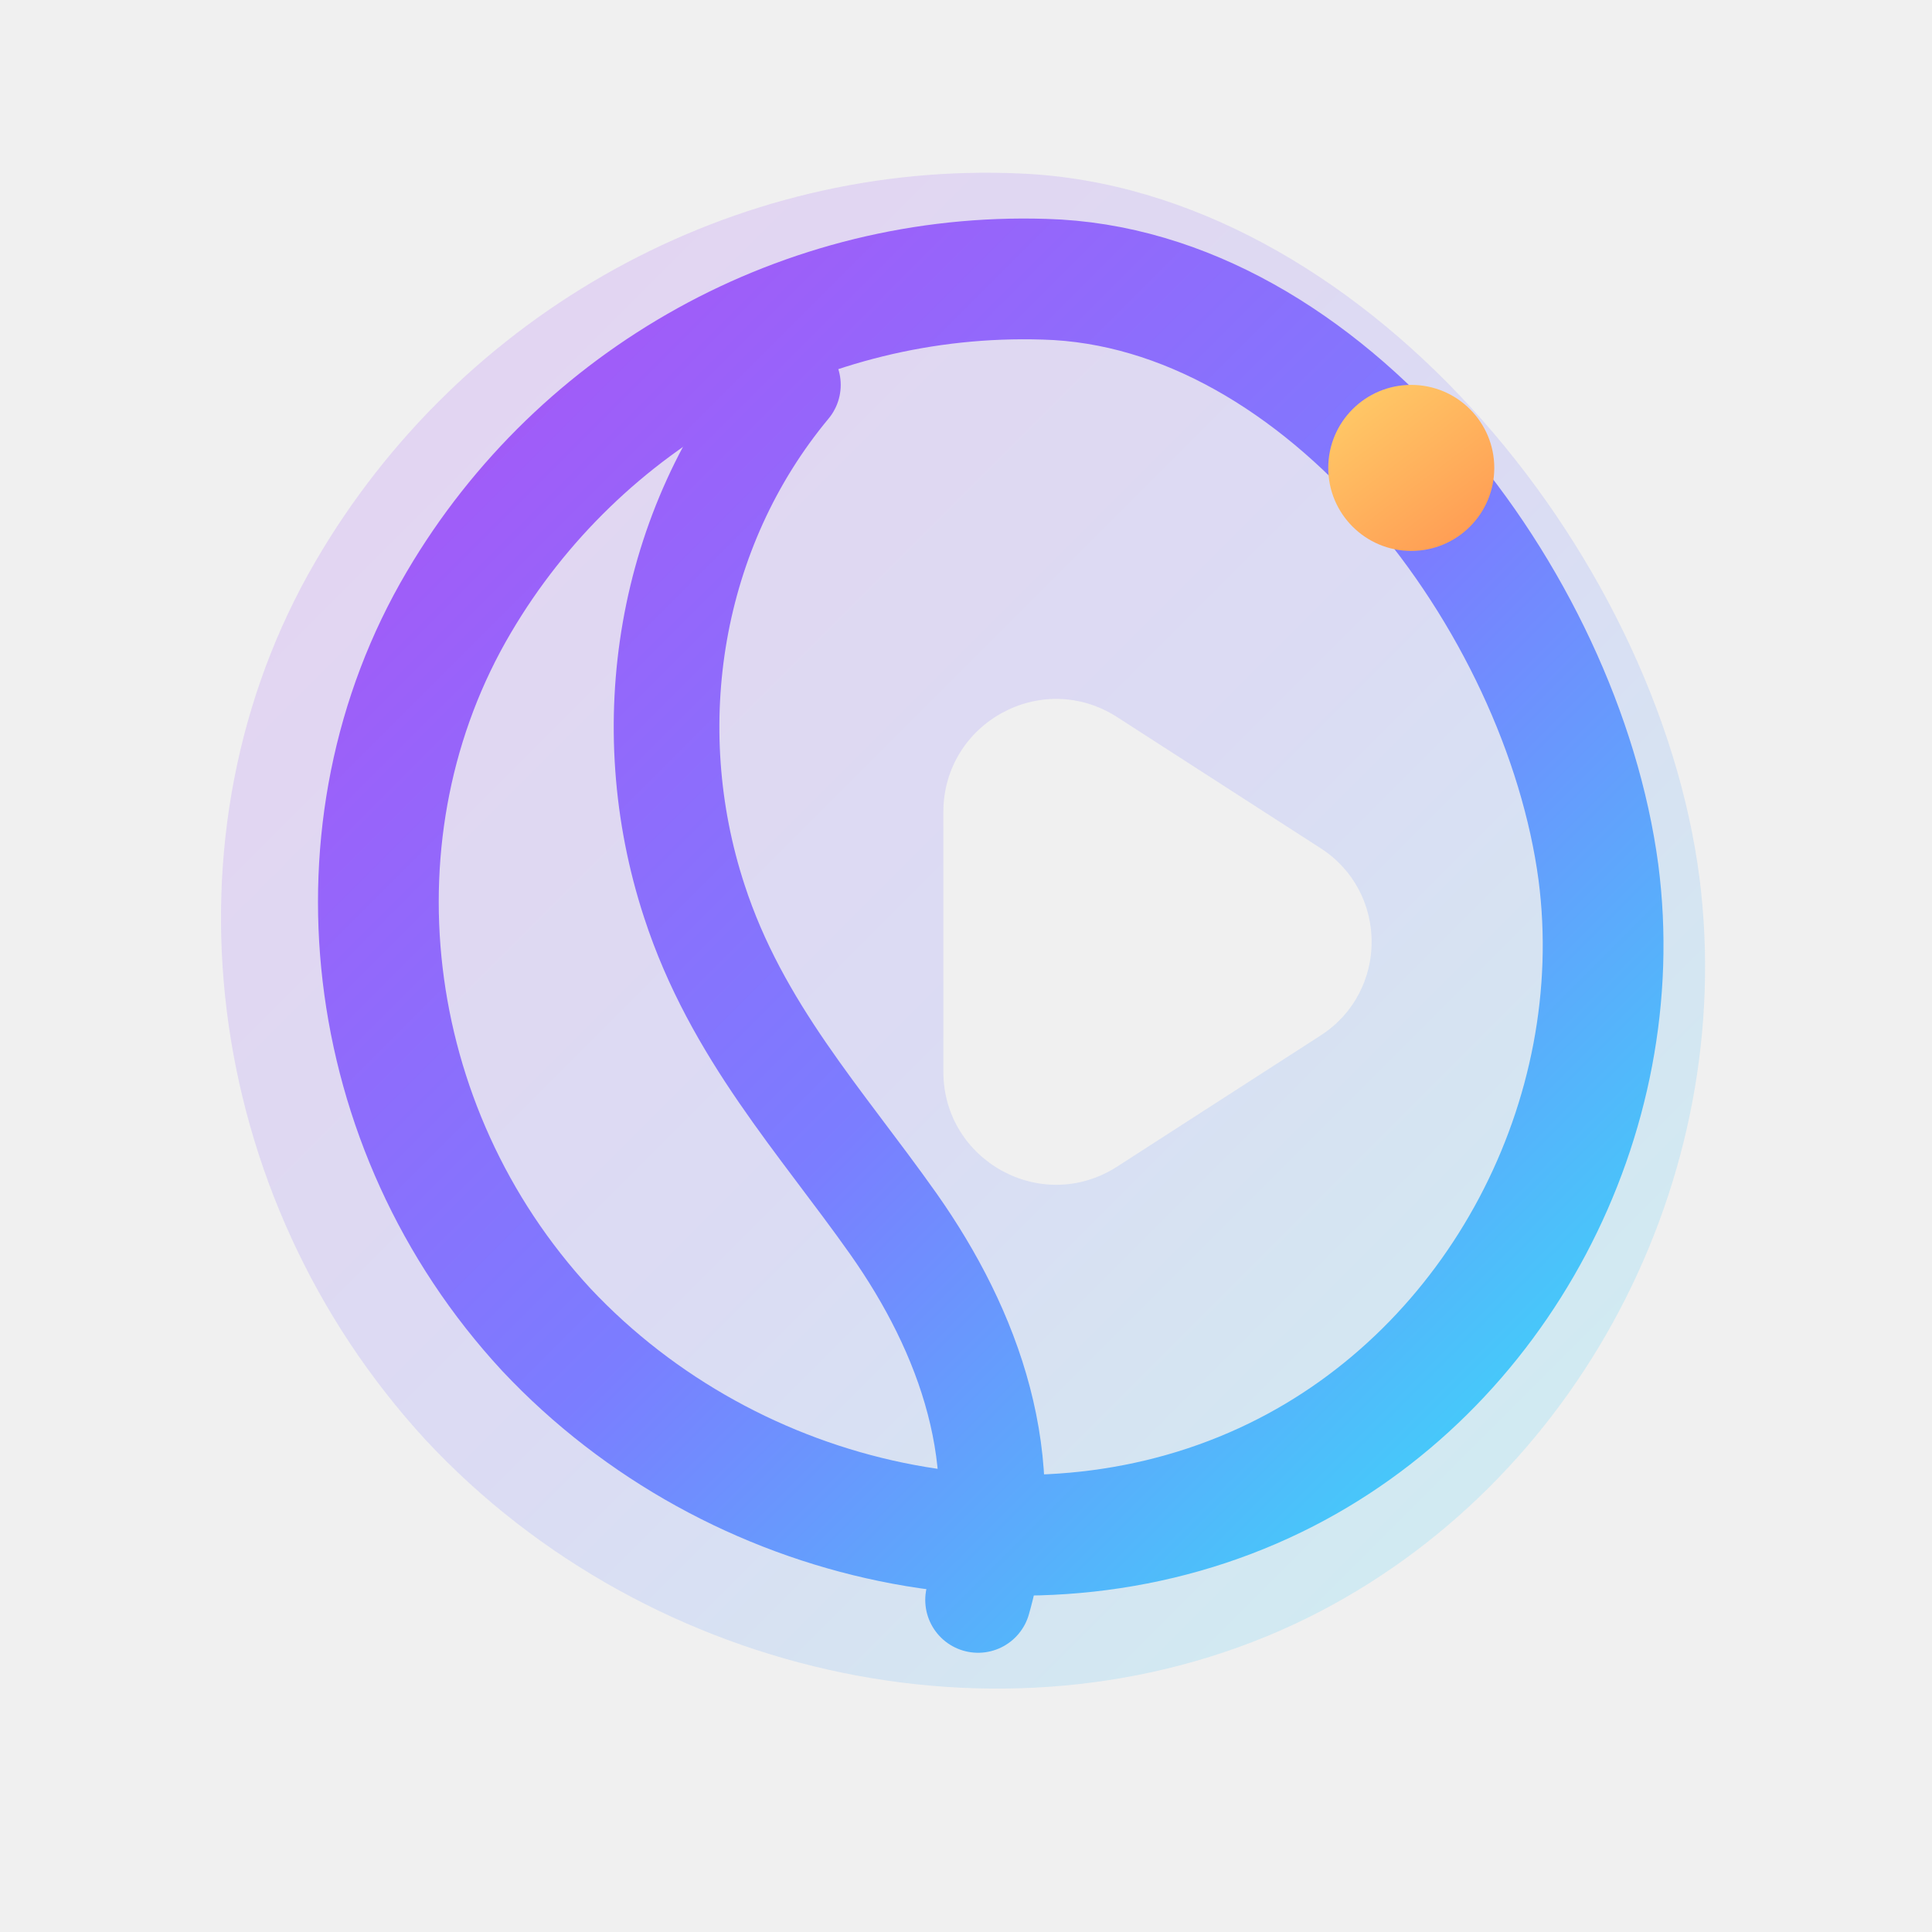
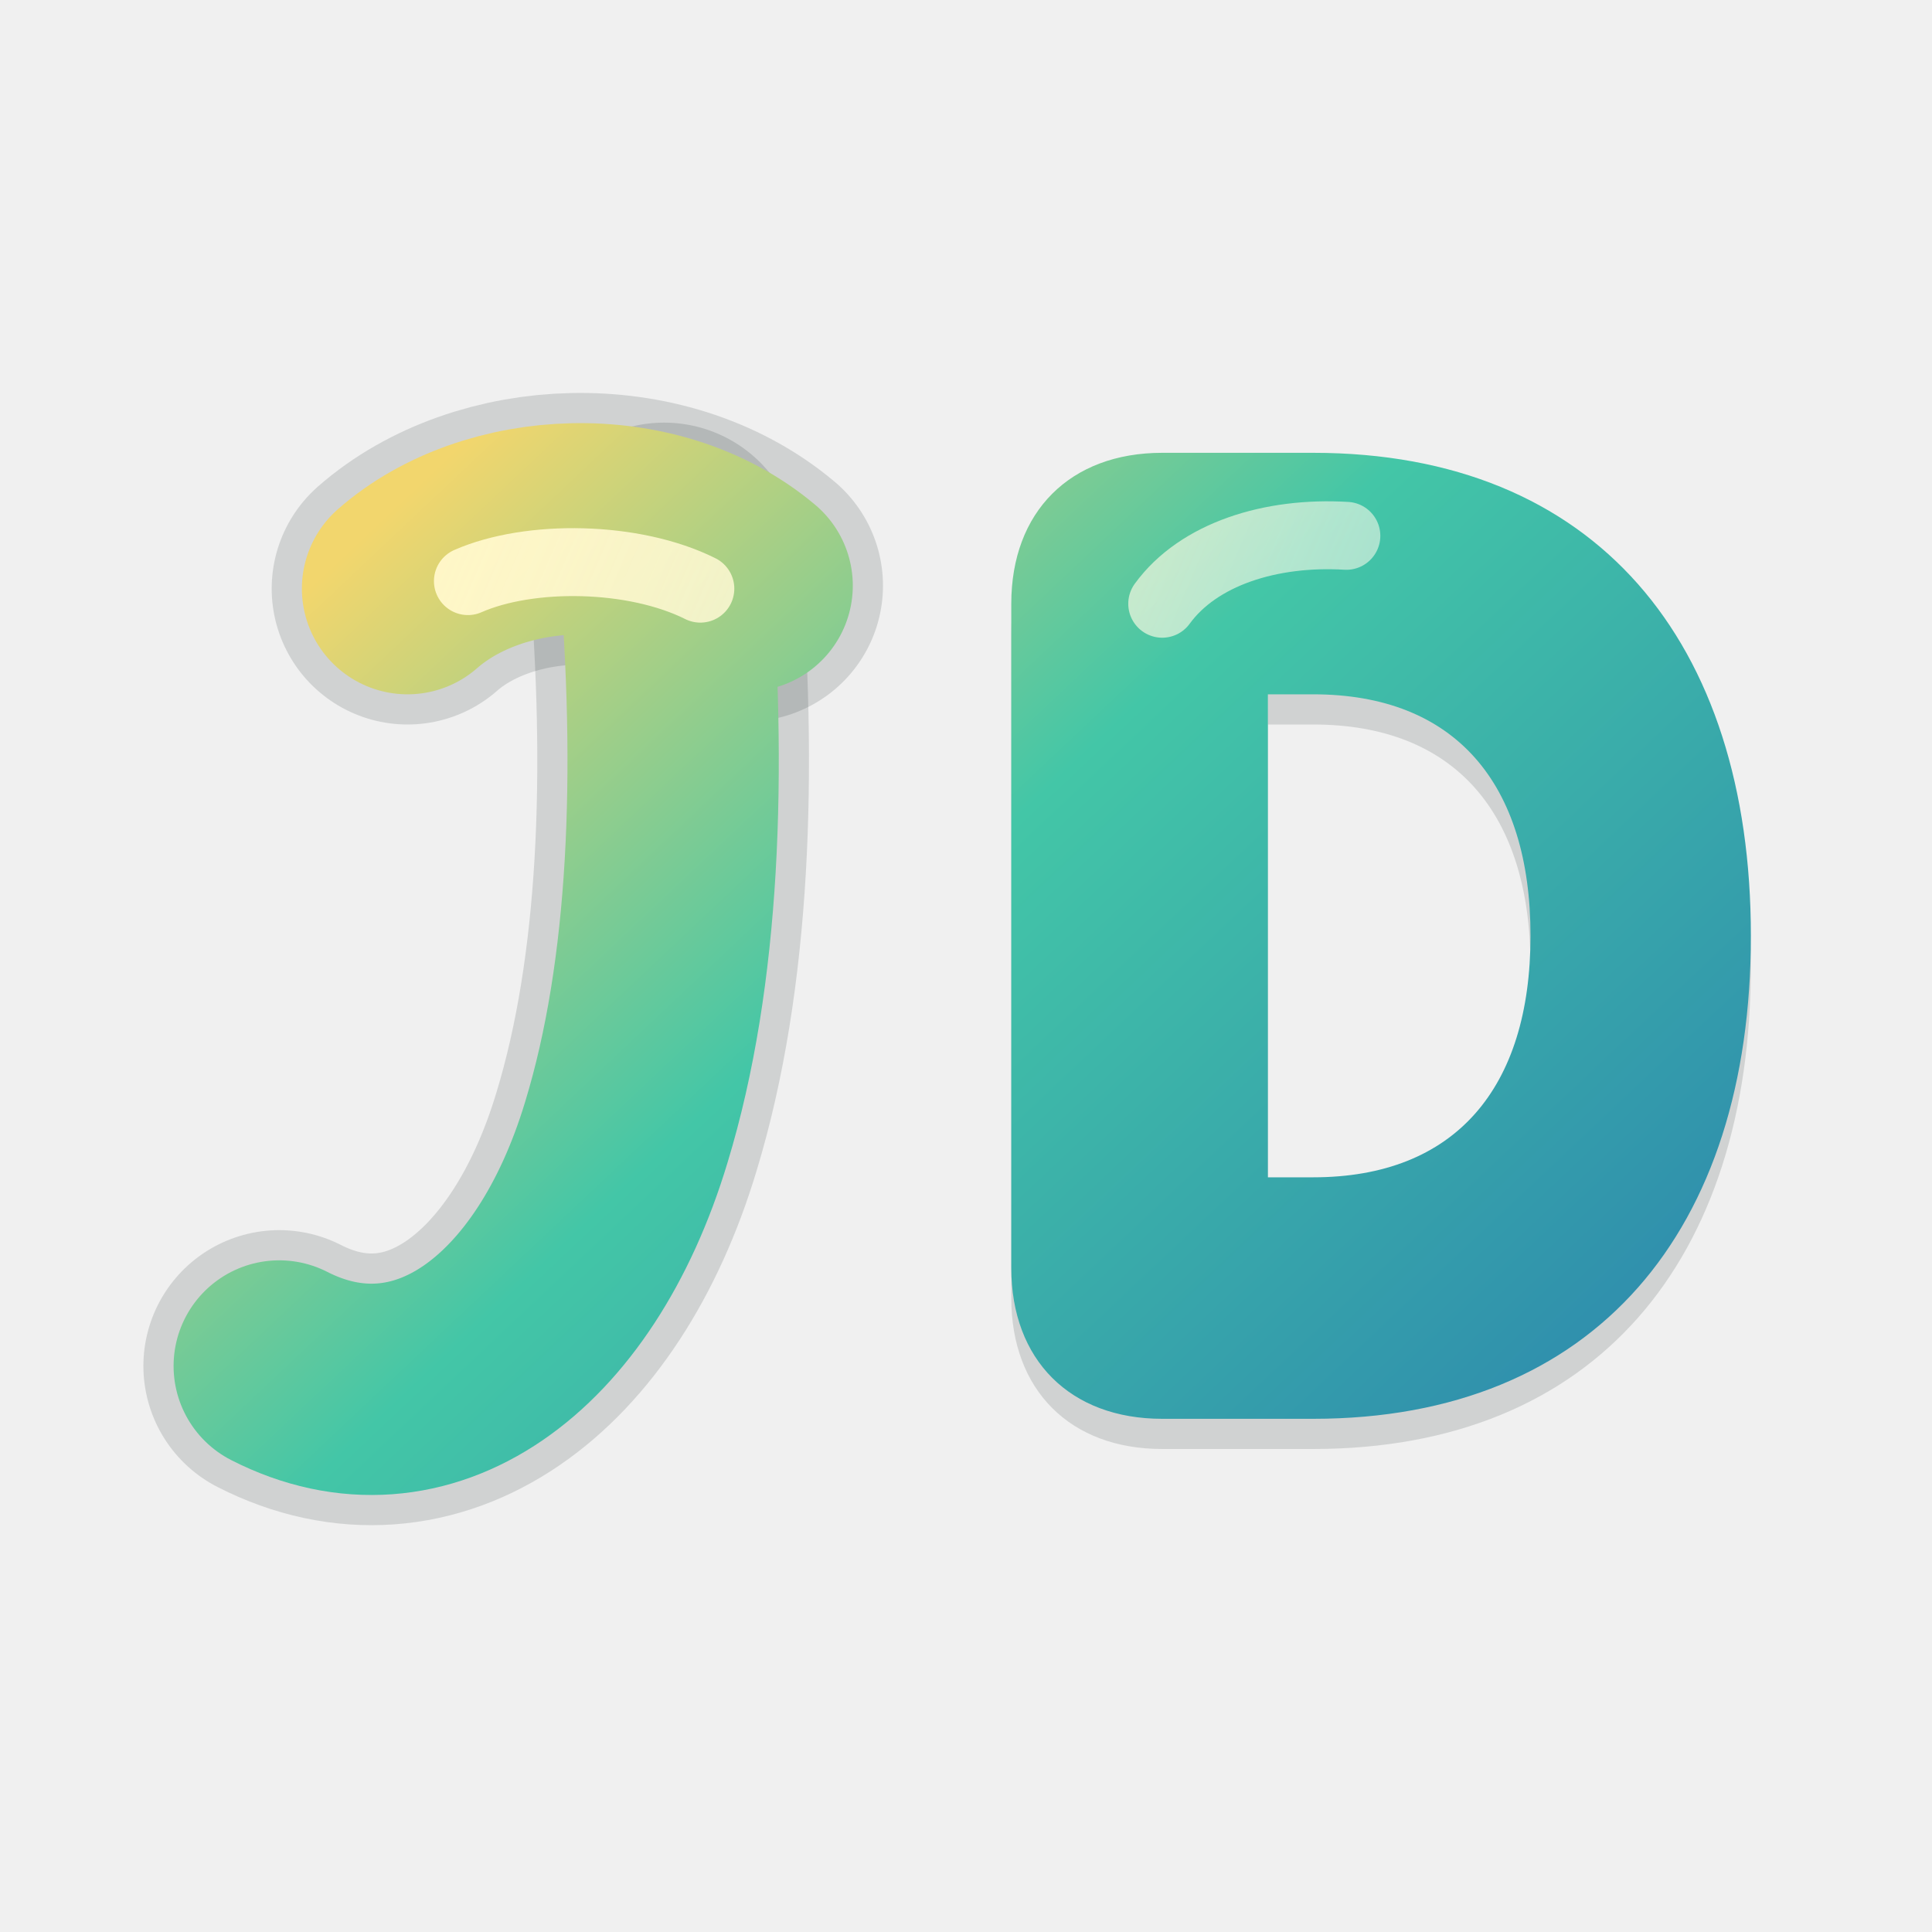
- <svg xmlns="http://www.w3.org/2000/svg" width="128" height="128" viewBox="0 0 128 128" fill="none">
+ <svg xmlns="http://www.w3.org/2000/svg" width="128" height="128" viewBox="0 0 128 128" fill="none" role="img" aria-label="JianDou logo">
  <defs>
-     <linearGradient id="jiandouGradient" x1="24" y1="24" x2="104" y2="104" gradientUnits="userSpaceOnUse">
-       <stop stop-color="#A855F7" />
-       <stop offset="0.52" stop-color="#7B7DFF" />
-       <stop offset="1" stop-color="#38DDF8" />
+     <linearGradient id="brand" x1="31" y1="29" x2="97" y2="99" gradientUnits="userSpaceOnUse">
+       <stop stop-color="#F2D66D" />
+       <stop offset="0.45" stop-color="#43C6A7" />
+       <stop offset="1" stop-color="#2F8EAD" />
    </linearGradient>
-     <linearGradient id="jiandouAccent" x1="88" y1="24" x2="100" y2="40" gradientUnits="userSpaceOnUse">
-       <stop stop-color="#FFD36B" />
-       <stop offset="1" stop-color="#FF8A4C" />
+     <linearGradient id="gloss" x1="30" y1="32" x2="106" y2="65" gradientUnits="userSpaceOnUse">
+       <stop stop-color="#FFF7C7" />
+       <stop offset="1" stop-color="#FFFFFF" stop-opacity="0.36" />
    </linearGradient>
-     <mask id="jiandouPlayCutout">
-       <rect width="128" height="128" fill="white" />
-       <path d="M74 47.5L87.5 56.2C92 59.1 92 65.7 87.5 68.6L74 77.3C69 80.5 62.5 76.9 62.5 71V53.8C62.5 47.9 69 44.3 74 47.5Z" fill="black" />
-     </mask>
  </defs>
-   <path d="M67.7 11.5C48.6 10.6 30.5 20.7 20.9 37.2C10.4 55.2 13.3 79.2 28.2 95.4C43.1 111.4 67.5 116.6 86.6 107.2C104.6 98.3 115.1 78.1 112.6 58.2C109.8 36.4 90.1 12.5 67.7 11.5Z" fill="url(#jiandouGradient)" fill-opacity="0.18" mask="url(#jiandouPlayCutout)" />
-   <path d="M69.2 18.5C53.3 18 38.4 26.3 30.4 39.9C21.6 54.8 23.8 74.7 36.2 88.1C48.6 101.3 68.7 105.6 84.5 97.9C99.3 90.7 108 74 105.9 57.8C103.5 39.8 87.8 19 69.2 18.5Z" stroke="url(#jiandouGradient)" stroke-width="8" stroke-linecap="round" stroke-linejoin="round" />
-   <path d="M52.2 25.5C44.3 35 42.2 48.1 46 59.7C48.8 68.3 54.4 74.3 59.2 81.1C64.2 88.2 67.4 96.9 64.8 106" stroke="url(#jiandouGradient)" stroke-width="7" stroke-linecap="round" />
-   <circle cx="93.5" cy="31" r="5.5" fill="url(#jiandouAccent)" />
+   <path d="M27 39C32.7 34 43.2 33.5 49.5 38.8" stroke="#0A171C" stroke-opacity="0.14" stroke-width="18" stroke-linecap="round" />
+   <path d="M44 37C45.2 51.2 44.7 64.5 41.5 75C37.4 88.6 27.9 95.3 18.5 90.5" stroke="#0A171C" stroke-opacity="0.14" stroke-width="18" stroke-linecap="round" />
+   <path d="M27 39C32.7 34 43.2 33.5 49.5 38.8" stroke="url(#brand)" stroke-width="14" stroke-linecap="round" />
+   <path d="M44 37C45.2 51.2 44.7 64.5 41.5 75C37.4 88.6 27.9 95.3 18.5 90.5" stroke="url(#brand)" stroke-width="14" stroke-linecap="round" />
+   <path fill-rule="evenodd" clip-rule="evenodd" d="M77 32H87C105.7 32 116 44.5 116 64C116 83.5 105.7 96 87 96H77C70.9 96 67 92.1 67 86V42C67 35.9 70.9 32 77 32ZM84 48V80H87C96.4 80 101.4 74.1 101.4 64C101.4 53.9 96.4 48 87 48H84Z" fill="#0A171C" fill-opacity="0.14" />
+   <path fill-rule="evenodd" clip-rule="evenodd" d="M77 30H87C105.7 30 116 42.5 116 62C116 81.5 105.7 94 87 94H77C70.9 94 67 90.1 67 84V40C67 33.9 70.9 30 77 30ZM84 46V78H87C96.4 78 101.4 72.1 101.4 62C101.4 51.9 96.4 46 87 46H84Z" fill="url(#brand)" />
+   <path d="M31 38.5C35.1 36.7 42 36.8 46.4 39" stroke="url(#gloss)" stroke-width="4.5" stroke-linecap="round" />
+   <path d="M77 40C79.4 36.7 84.2 35.2 89.2 35.5" stroke="url(#gloss)" stroke-width="4.5" stroke-linecap="round" />
</svg>
